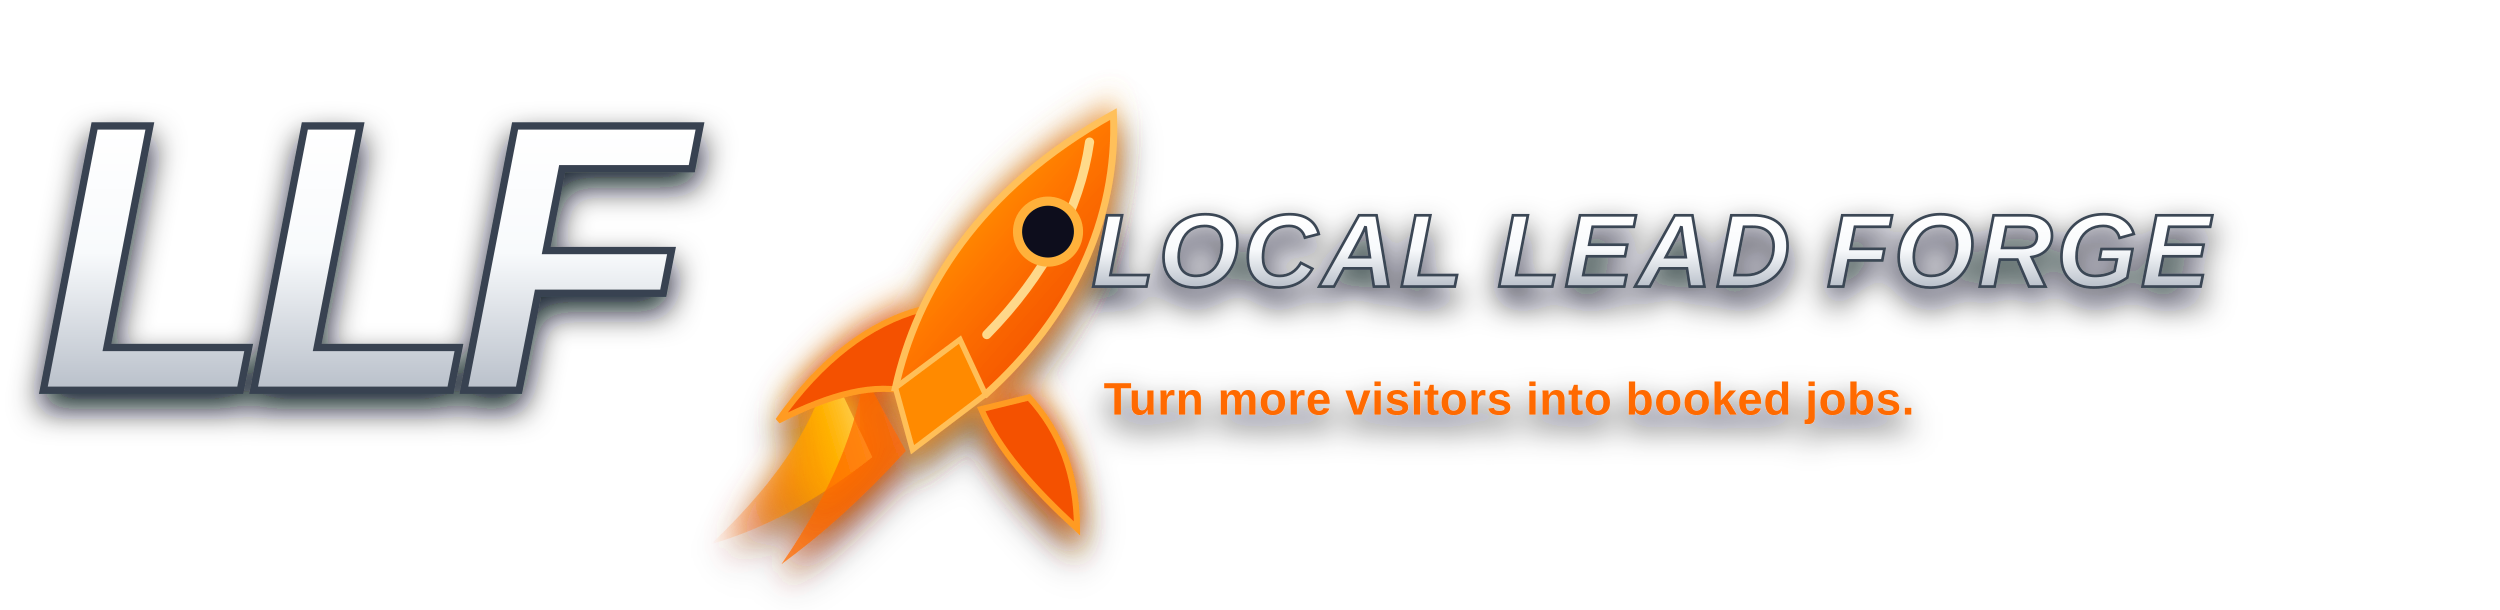
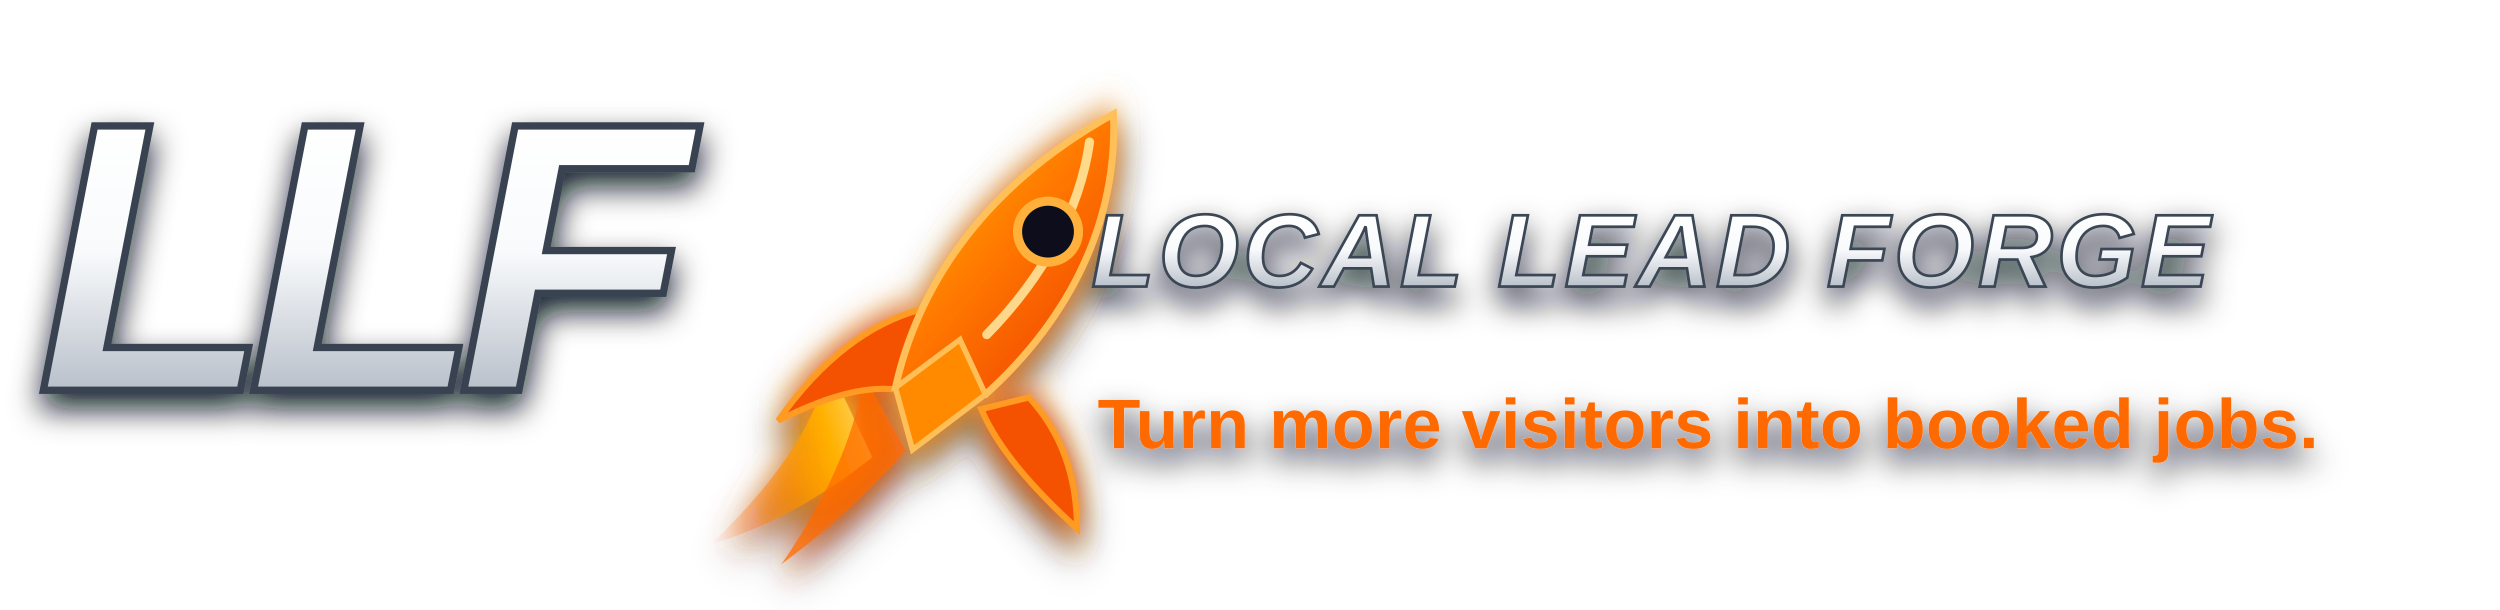
<svg xmlns="http://www.w3.org/2000/svg" viewBox="0 0 820 200" role="img" aria-labelledby="title desc">
  <defs>
    <linearGradient id="silver" x1="0" y1="0" x2="0" y2="1">
      <stop offset="0" stop-color="#ffffff" />
      <stop offset="0.48" stop-color="#f8fafc" />
      <stop offset="1" stop-color="#b9c0ca" />
    </linearGradient>
    <linearGradient id="orange" x1="0" y1="0" x2="1" y2="1">
      <stop offset="0" stop-color="#ffb000" />
      <stop offset="0.45" stop-color="#ff7800" />
      <stop offset="1" stop-color="#f04400" />
    </linearGradient>
    <linearGradient id="flame" x1="1" y1="0" x2="0" y2="1">
      <stop offset="0" stop-color="#fff3a6" />
      <stop offset="0.35" stop-color="#ffb000" />
      <stop offset="1" stop-color="#ff4f00" stop-opacity="0" />
    </linearGradient>
    <filter id="shadow" x="-30%" y="-30%" width="160%" height="180%">
      <feDropShadow dx="0" dy="5" stdDeviation="5" flood-color="#000814" flood-opacity="0.9" />
    </filter>
    <filter id="orangeGlow" x="-80%" y="-80%" width="260%" height="260%">
      <feGaussianBlur stdDeviation="5" result="b" />
      <feMerge>
        <feMergeNode in="b" />
        <feMergeNode in="SourceGraphic" />
      </feMerge>
    </filter>
  </defs>
  <g filter="url(#shadow)">
    <text x="12" y="128" fill="url(#silver)" stroke="#394351" stroke-width="2.4" font-family="Impact, Arial Black, Arial, sans-serif" font-size="126" font-style="italic" font-weight="900" letter-spacing="-8">LLF</text>
    <g transform="translate(254 13) rotate(16 58 83)" filter="url(#orangeGlow)">
      <path d="M48 142 C35 160 21 174 5 184 C22 155 27 134 26 117 Z" fill="url(#flame)" opacity="0.98" />
      <path d="M58 137 C48 157 39 171 29 184 C39 154 40 134 38 117 Z" fill="#ff6a00" opacity="0.72" />
      <path d="M55 118 C42 118 29 126 15 139 C23 116 35 100 50 91 Z" fill="#f45100" stroke="#ff9b24" stroke-width="2" />
      <path d="M92 109 C105 117 114 129 119 146 C101 137 87 128 78 117 Z" fill="#f45100" stroke="#ff9b24" stroke-width="2" />
      <path d="M49 118 C47 86 57 48 93 12 C104 45 98 80 78 112 Z" fill="url(#orange)" stroke="#ffc05a" stroke-width="2.3" />
      <path d="M88 23 C91 45 86 69 73 93" fill="none" stroke="#fff0a8" stroke-width="3" stroke-linecap="round" opacity="0.82" />
      <circle cx="83" cy="55" r="10" fill="#07111f" stroke="#ffb13b" stroke-width="3" />
      <path d="M49 118 L65 97 L78 112 L60 136 Z" fill="#ff8a00" stroke="#ffbf58" stroke-width="1.8" />
    </g>
    <text x="358" y="94" fill="url(#silver)" stroke="#3b4655" stroke-width="0.9" font-family="Arial Narrow, Arial, sans-serif" font-size="34" font-style="italic" font-weight="800" letter-spacing="1.2">LOCAL LEAD FORGE</text>
-     <text x="362" y="136" fill="#ff6a00" font-family="Arial, sans-serif" font-size="15" font-weight="600" letter-spacing="0.2">Turn more visitors into booked jobs.</text>
+     <text x="360" y="147" fill="#ff6a00" font-family="Arial, sans-serif" font-size="23" font-weight="700" letter-spacing="0.1">Turn more visitors into booked jobs.</text>
  </g>
</svg>
